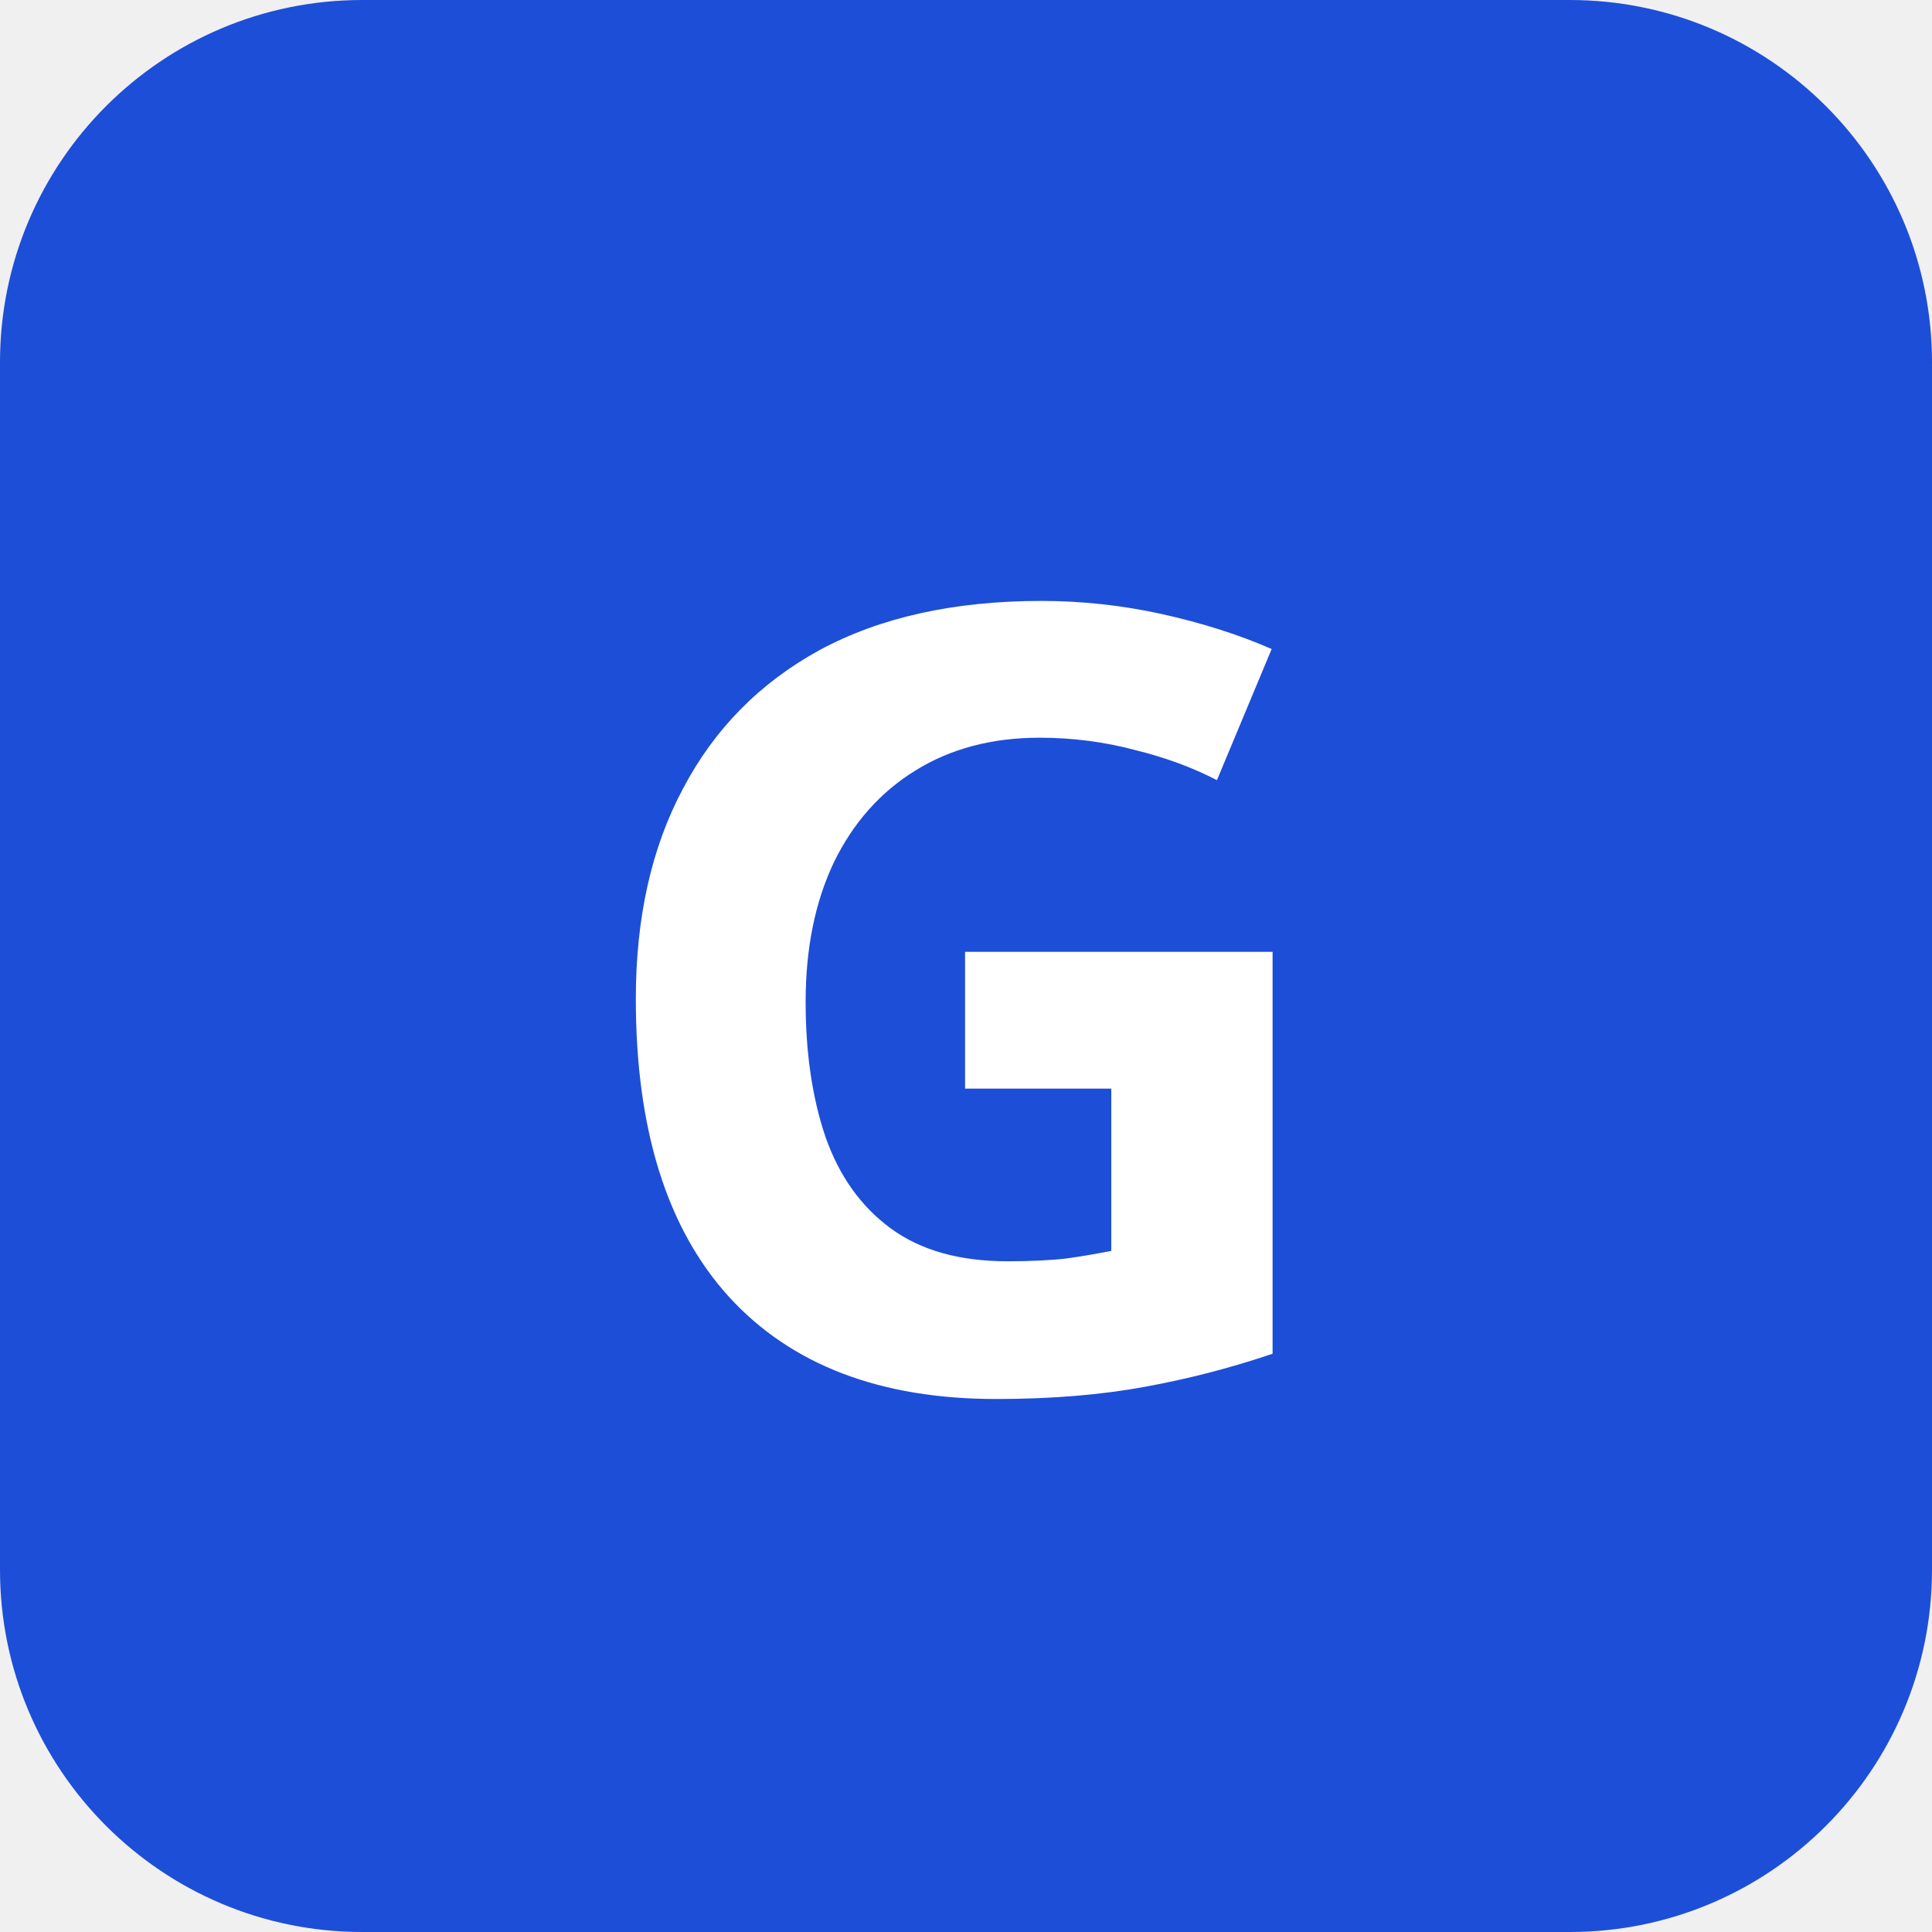
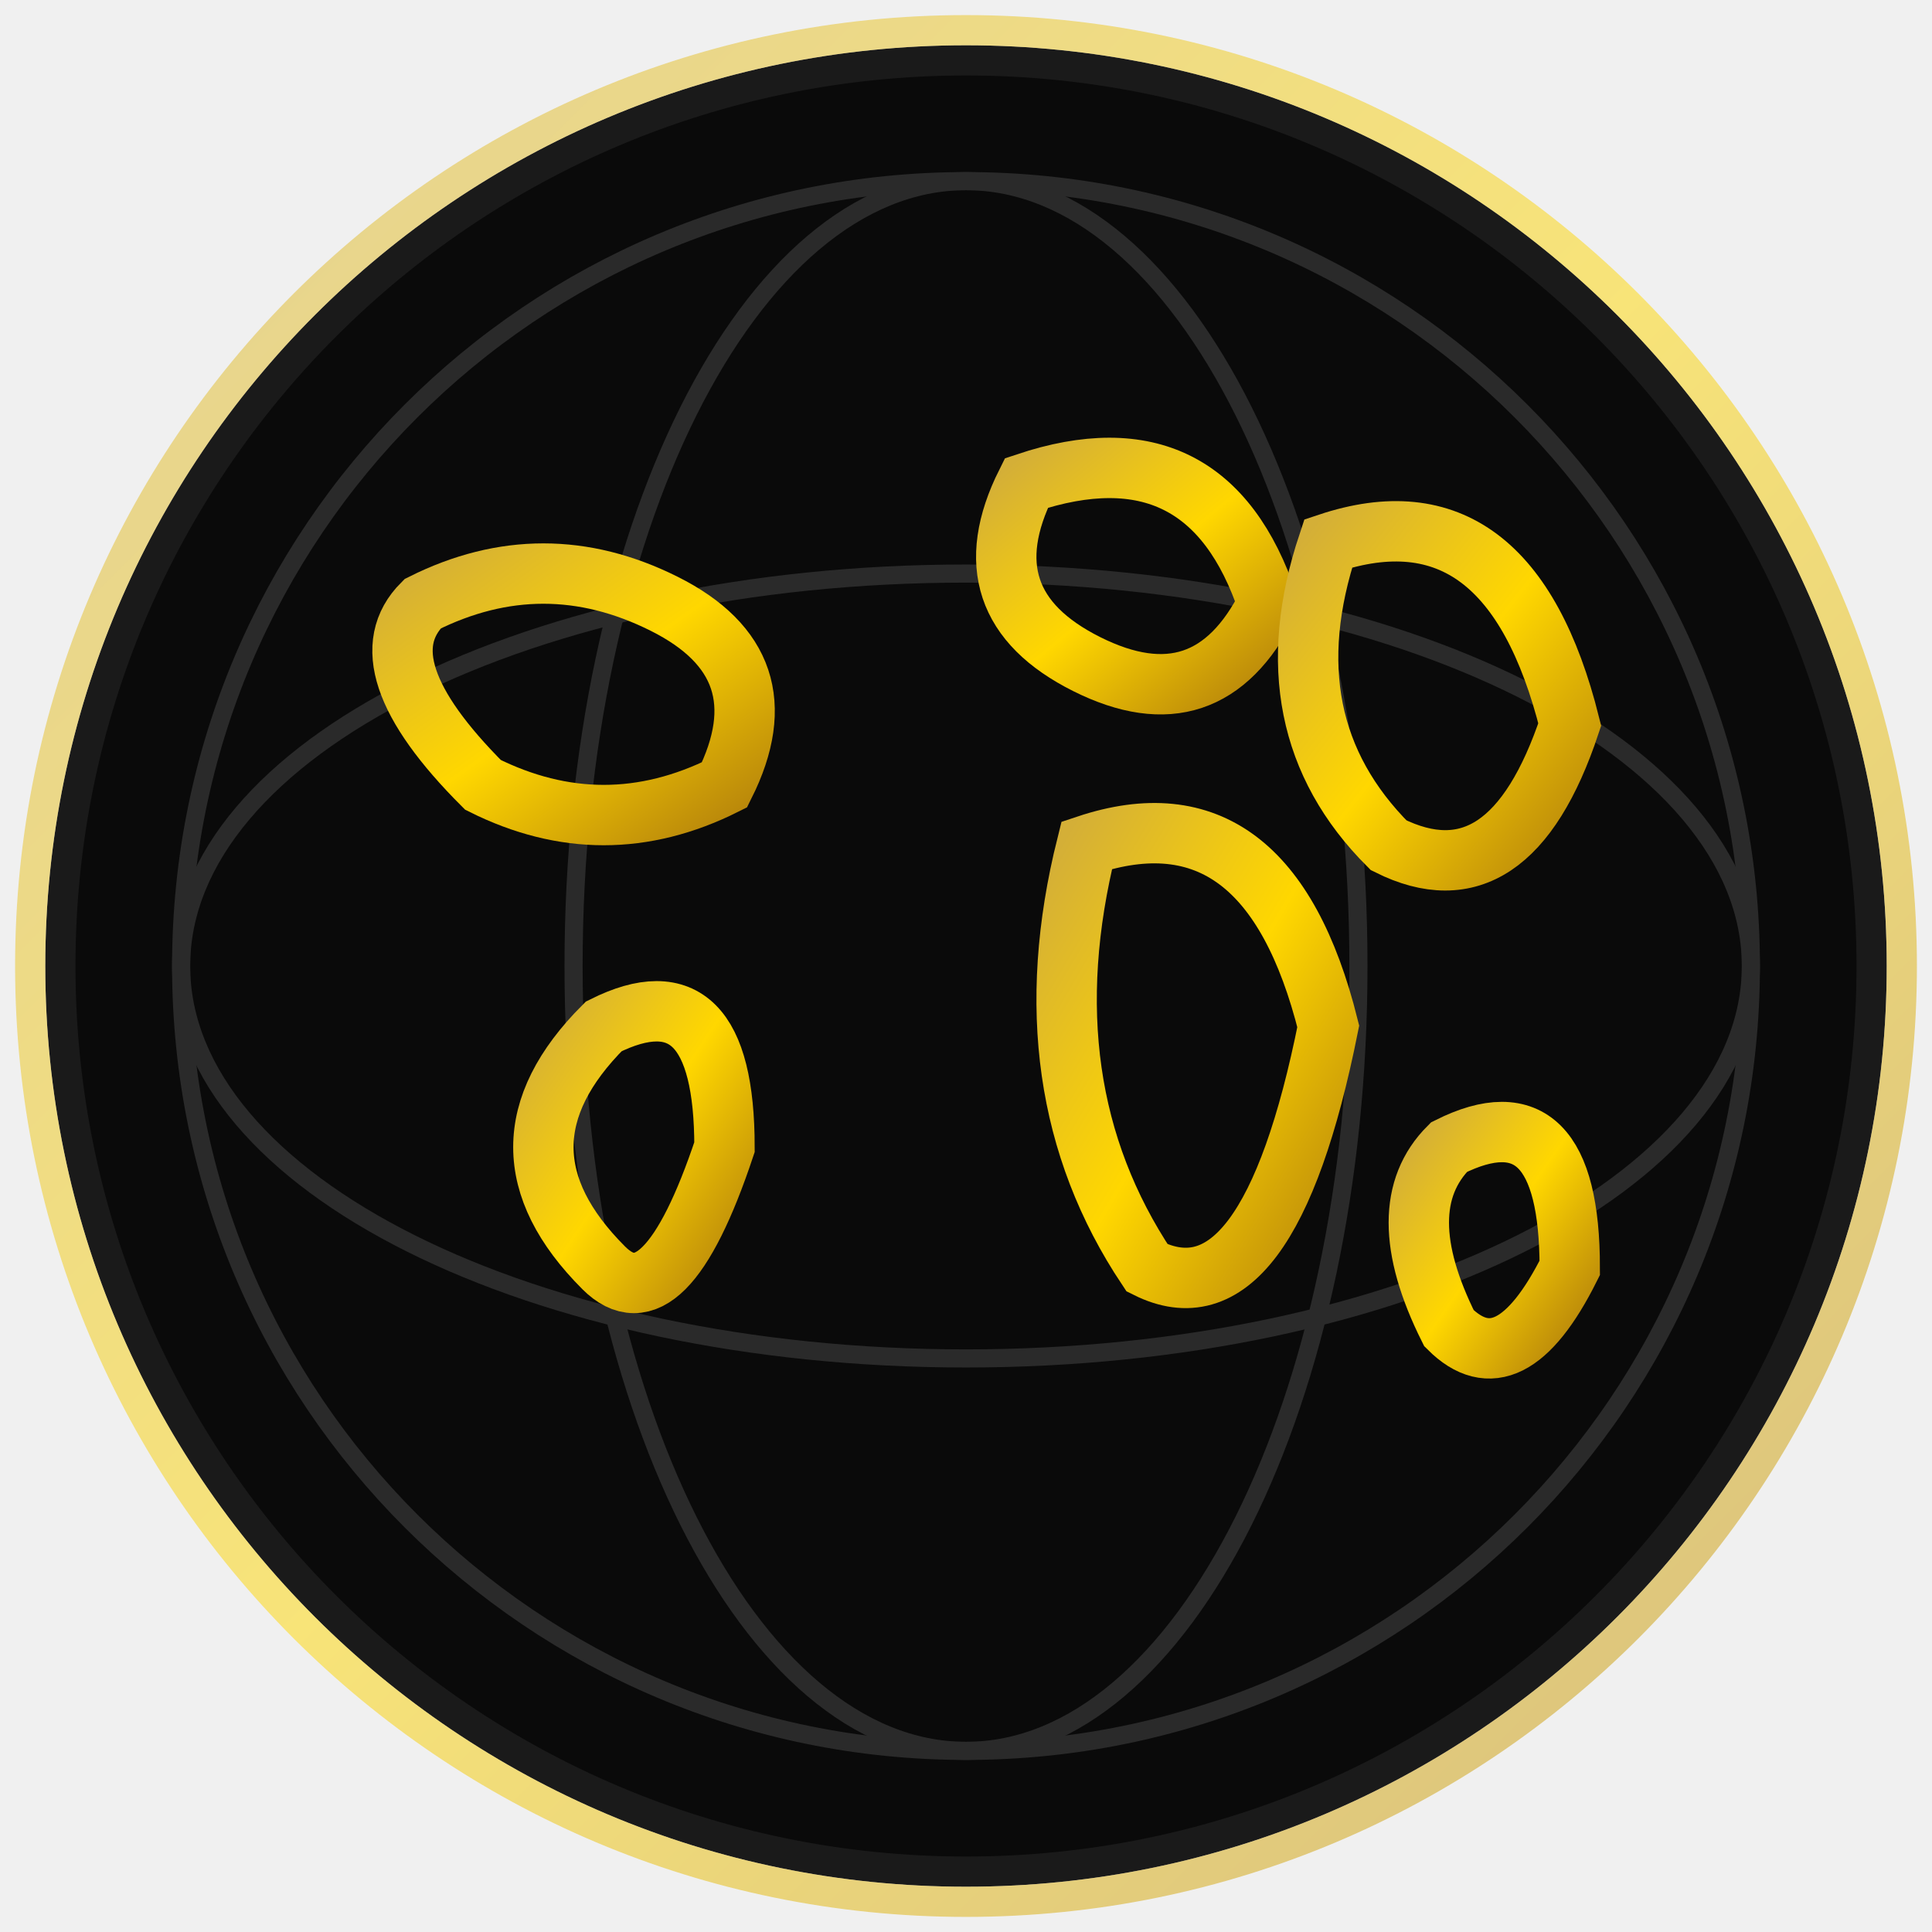
<svg xmlns="http://www.w3.org/2000/svg" viewBox="0 0 32 32">
-   <rect width="32" height="32" rx="6" fill="#1d4ed8" />
-   <text x="50%" y="50%" dominant-baseline="central" text-anchor="middle" fill="white" font-family="system-ui, sans-serif" font-weight="bold" font-size="18">G</text>
+   <defs>
+     <linearGradient id="gold" x1="0%" y1="0%" x2="100%" y2="100%">
+       <stop offset="0%" style="stop-color:#D4AF37" />
+       <stop offset="50%" style="stop-color:#FFD700" />
+       <stop offset="100%" style="stop-color:#B8860B" />
+     </linearGradient>
+   </defs>
+   <circle cx="16" cy="16" r="15" fill="#0a0a0a" stroke="#1a1a1a" stroke-width="0.5" />
+   <g stroke="#2a2a2a" stroke-width="0.3" fill="none">
+     <ellipse cx="16" cy="16" rx="13" ry="13" />
+     <ellipse cx="16" cy="16" rx="13" ry="6.5" />
+     <ellipse cx="16" cy="16" rx="6.5" ry="13" />
+   </g>
+   <path d="M7 10 Q9 9 11 10 Q13 11 12 13 Q10 14 8 13 Q6 11 7 10Z" fill="none" stroke="url(#gold)" stroke-width="1" />
+   <path d="M10 17 Q12 16 12 19 Q11 22 10 21 Q8 19 10 17Z" fill="none" stroke="url(#gold)" stroke-width="1" />
+   <path d="M17 8 Q20 7 21 10 Q20 12 18 11 Q16 10 17 8Z" fill="none" stroke="url(#gold)" stroke-width="1" />
+   <path d="M18 14 Q21 13 22 17 Q21 22 19 21 Q17 18 18 14Z" fill="none" stroke="url(#gold)" stroke-width="1" />
+   <path d="M22 9 Q25 8 26 12 Q25 15 23 14 Q21 12 22 9Z" fill="none" stroke="url(#gold)" stroke-width="1" />
+   <path d="M24 19 Q26 18 26 21 Q25 23 24 22 Q23 20 24 19Z" fill="none" stroke="url(#gold)" stroke-width="1" />
+   <circle cx="16" cy="16" r="15.5" fill="none" stroke="url(#gold)" stroke-width="0.5" opacity="0.5" />
</svg>
